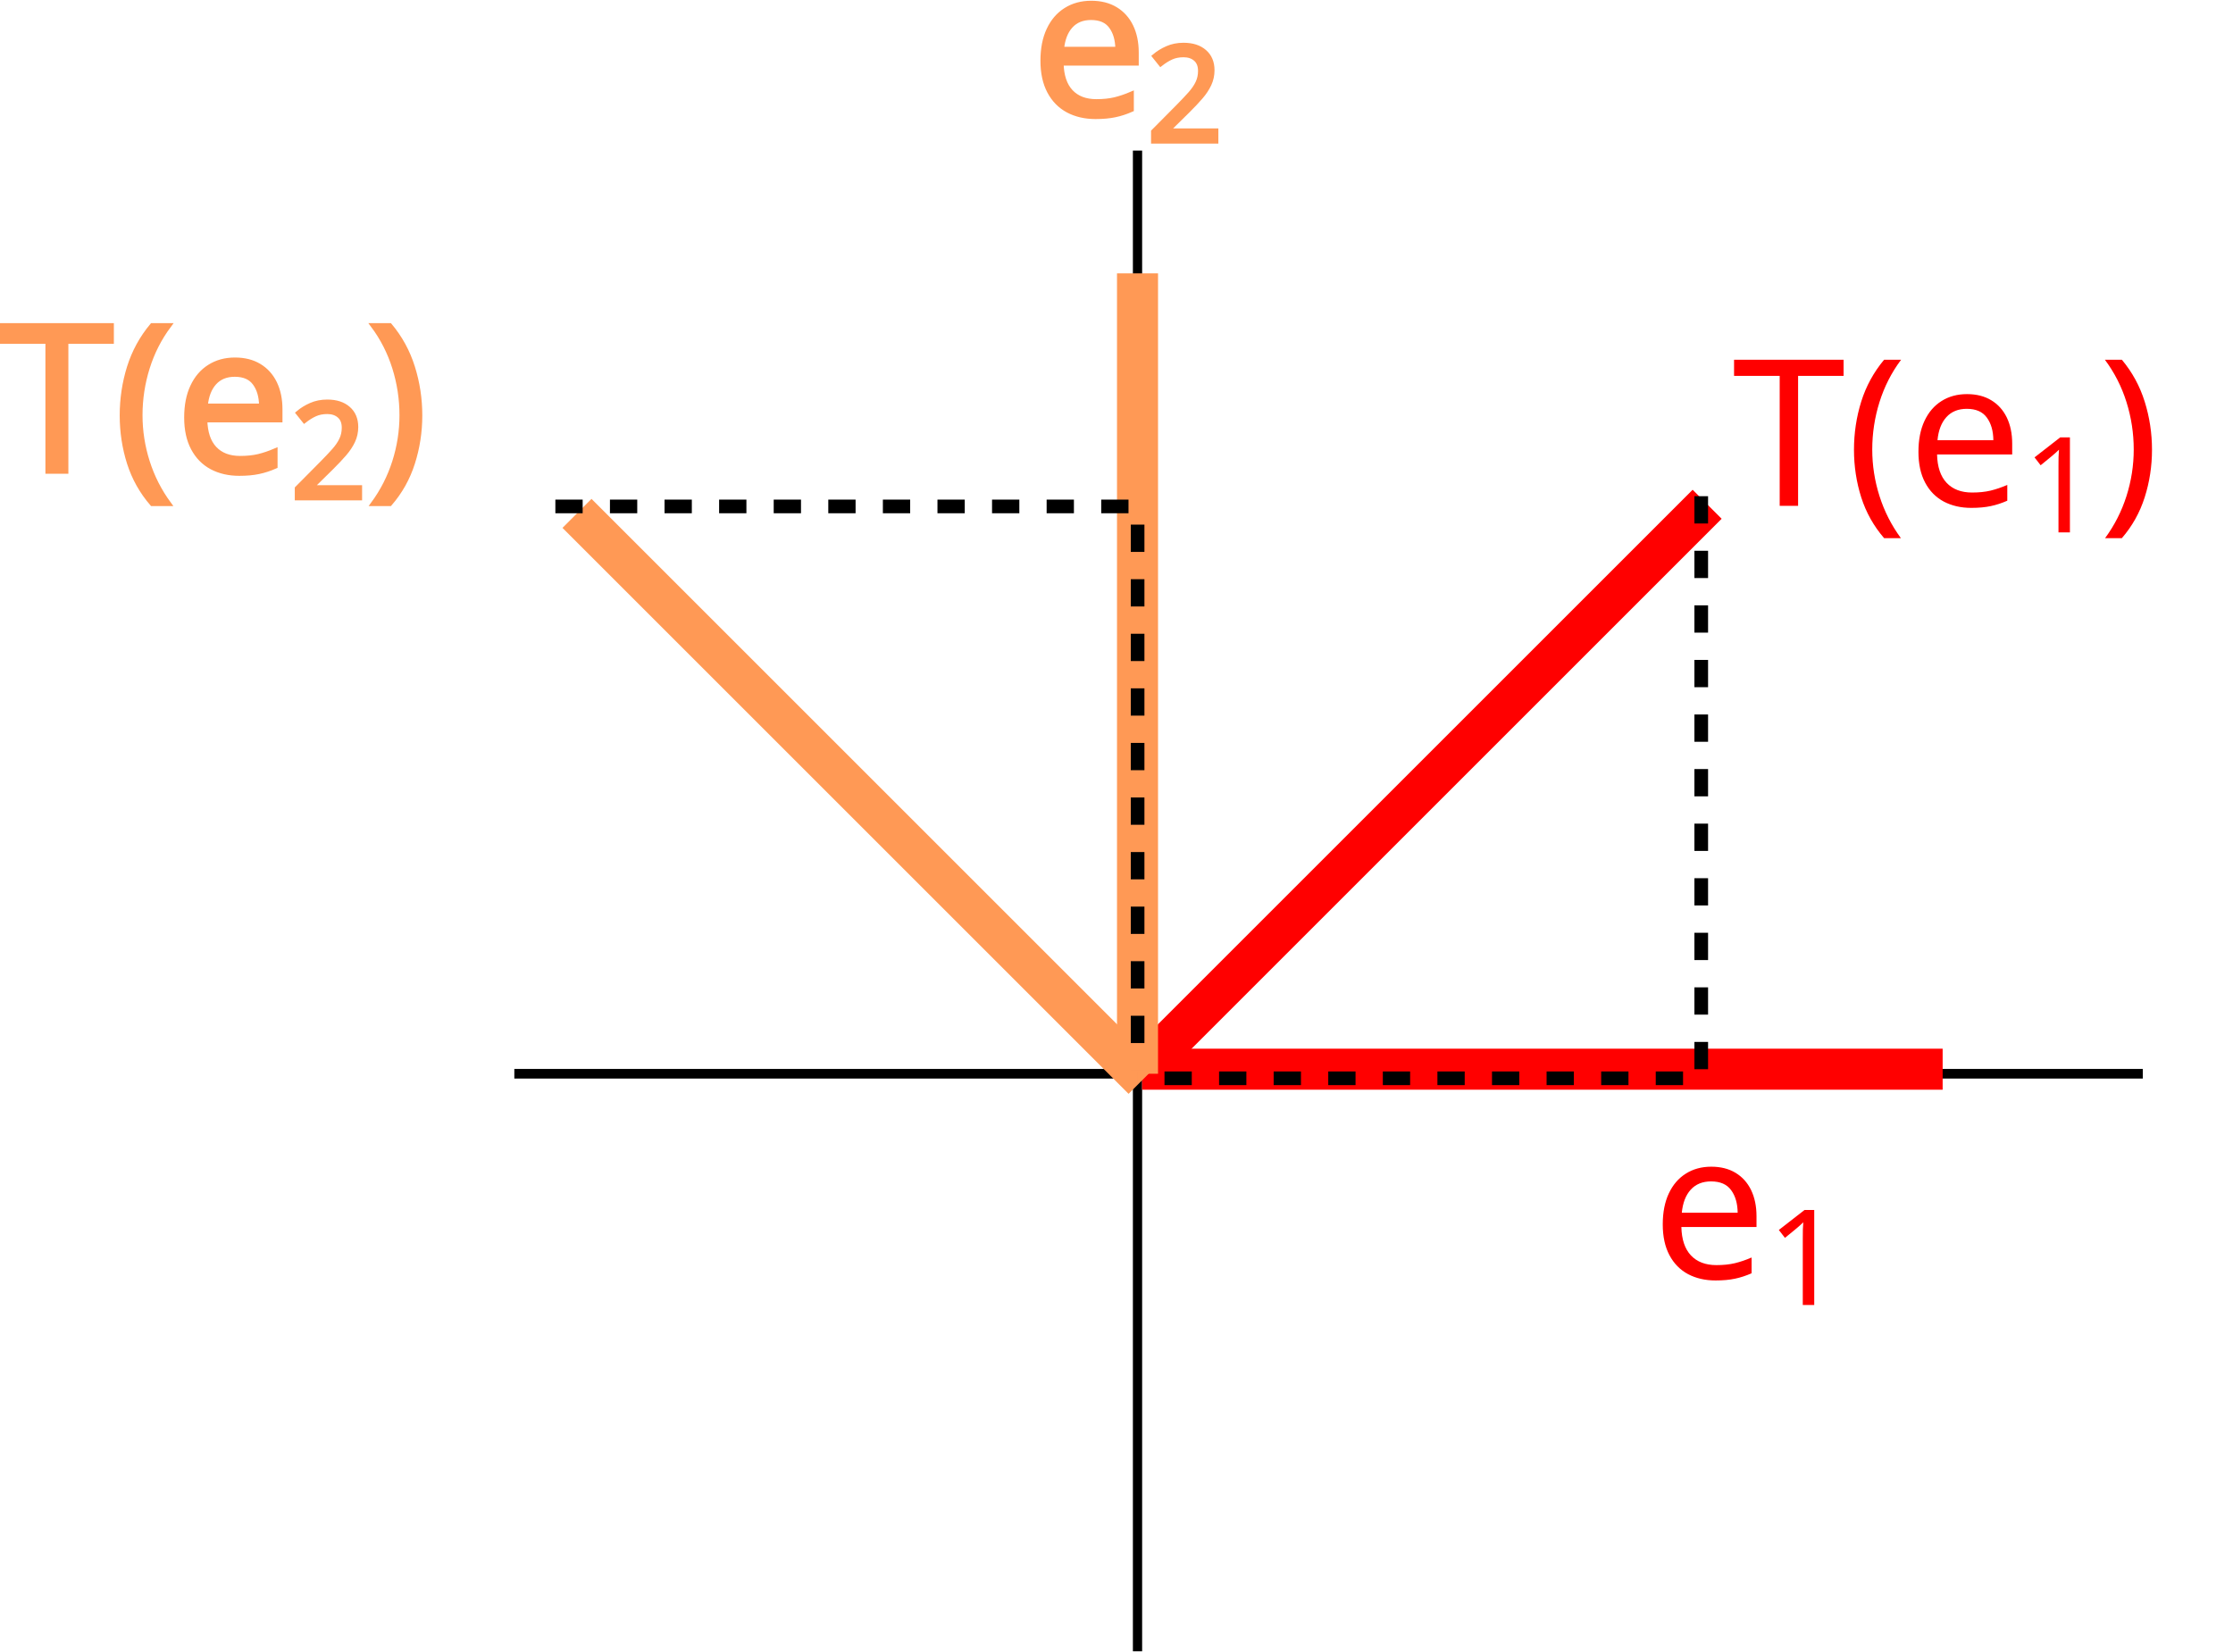
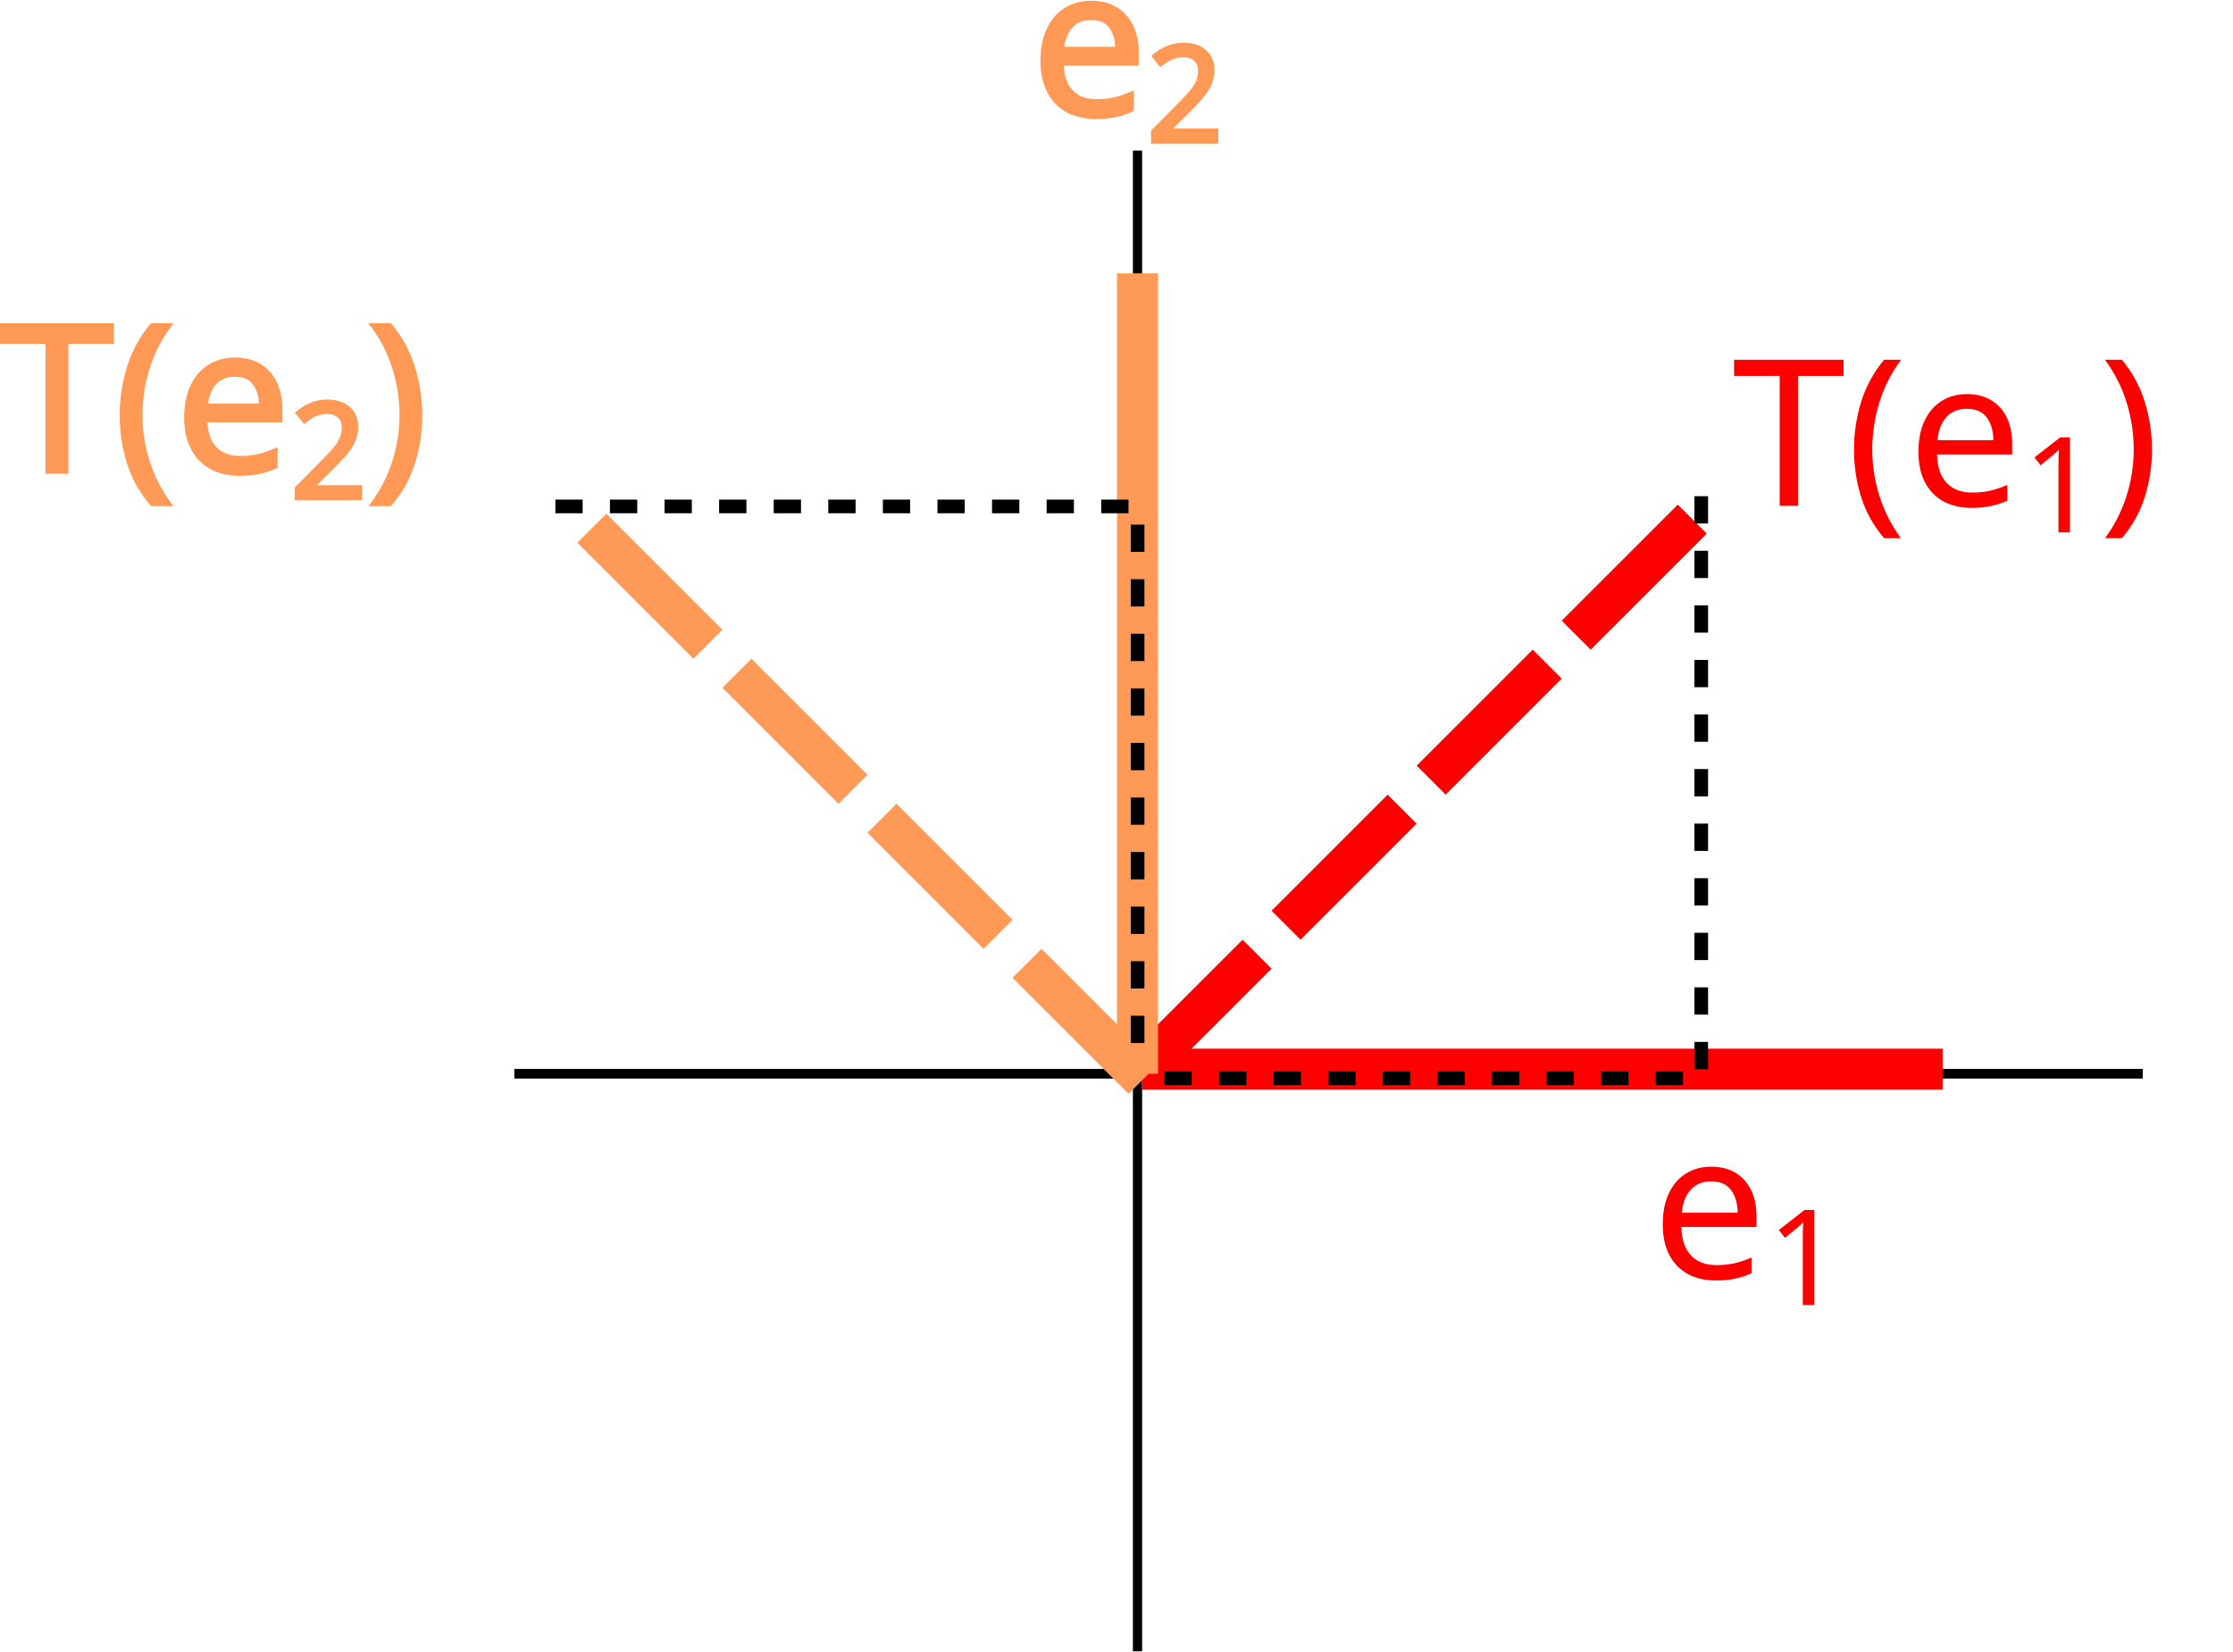
<svg xmlns="http://www.w3.org/2000/svg" width="138.543mm" height="102.478mm" viewBox="0 0 490.901 363.112" id="svg2" version="1.1">
  <defs id="defs4" />
  <g id="layer1" transform="translate(-90.92993,-271.2499)">
    <path style="fill:#000000;fill-rule:evenodd;stroke:#000000;stroke-width:2.031;stroke-linecap:butt;stroke-linejoin:miter;stroke-miterlimit:4;stroke-dasharray:none;stroke-opacity:1" d="m 341,304.362 0,330" id="path4136" />
    <path style="fill:#000000;fill-rule:evenodd;stroke:#000000;stroke-width:2.115;stroke-linecap:butt;stroke-linejoin:miter;stroke-miterlimit:4;stroke-dasharray:none;stroke-opacity:1" d="m 204,507.362 358,0" id="path4136-7" />
    <path style="fill:#ff0000;fill-rule:evenodd;stroke:#ff0000;stroke-width:9.02;stroke-linecap:butt;stroke-linejoin:miter;stroke-miterlimit:4;stroke-dasharray:none;stroke-opacity:1" d="m 342,506.362 176,0" id="path4157" />
-     <path style="fill:#ff0000;fill-rule:evenodd;stroke:#ff0000;stroke-width:9.02;stroke-linecap:butt;stroke-linejoin:miter;stroke-miterlimit:4;stroke-dasharray:none;stroke-opacity:1" d="M 341.775,506.588 466.225,382.137" id="path4157-9" />
+     <path style="fill:#ff0000;fill-rule:evenodd;stroke:#ff0000;stroke-width:9.02;stroke-linecap:butt;stroke-linejoin:miter;stroke-miterlimit:4;stroke-dasharray:36.08,9.02;stroke-opacity:1;stroke-dashoffset:0" d="M 341.775,506.588 466.225,382.137" id="path4157-9" />
    <path style="fill:#ff9955;fill-rule:evenodd;stroke:#ff9955;stroke-width:9.02;stroke-linecap:butt;stroke-linejoin:miter;stroke-miterlimit:4;stroke-dasharray:none;stroke-opacity:1" d="m 341,507.362 0,-176" id="path4157-5" />
-     <path style="fill:#ff9955;fill-rule:evenodd;stroke:#ff9955;stroke-width:9.02;stroke-linecap:butt;stroke-linejoin:miter;stroke-miterlimit:4;stroke-dasharray:none;stroke-opacity:1" d="M 342.225,508.588 217.775,384.137" id="path4157-5-0" />
+     <path style="fill:#ff9955;fill-rule:evenodd;stroke:#ff9955;stroke-width:9.02;stroke-linecap:butt;stroke-linejoin:miter;stroke-miterlimit:4;stroke-dasharray:36.08,9.02;stroke-opacity:1;stroke-dashoffset:0" d="M 342.225,508.588 217.775,384.137" id="path4157-5-0" />
    <text xml:space="preserve" style="font-style:normal;font-weight:normal;font-size:45px;line-height:125%;font-family:sans-serif;letter-spacing:0px;word-spacing:0px;fill:#000000;fill-opacity:1;stroke:none;stroke-width:1px;stroke-linecap:butt;stroke-linejoin:miter;stroke-opacity:1" x="454" y="552.362" id="text4193">
      <tspan id="tspan4195" x="454" y="552.362" style="fill:#ff0000">e<tspan style="font-size:65%;baseline-shift:sub;fill:#ff0000" id="tspan4197">1</tspan>
      </tspan>
    </text>
    <text xml:space="preserve" style="font-style:normal;font-weight:normal;font-size:45px;line-height:125%;font-family:sans-serif;letter-spacing:0px;word-spacing:0px;fill:#000000;fill-opacity:1;stroke:none;stroke-width:1px;stroke-linecap:butt;stroke-linejoin:miter;stroke-opacity:1" x="471.691" y="382.475" id="text4193-7">
      <tspan id="tspan4195-7" x="471.691" y="382.475" style="fill:#ff0000">T(e<tspan style="font-size:65%;baseline-shift:sub" id="tspan4222">1</tspan>)</tspan>
    </text>
    <text xml:space="preserve" style="font-style:normal;font-weight:normal;font-size:45px;line-height:125%;font-family:sans-serif;letter-spacing:0px;word-spacing:0px;fill:#ff9955;fill-opacity:1;stroke:#ff9955;stroke-width:1px;stroke-linecap:butt;stroke-linejoin:miter;stroke-opacity:1;" x="317.691" y="296.475" id="text4193-6">
      <tspan id="tspan4195-5" x="317.691" y="296.475" style="fill:#ff9955;stroke:#ff9955;">e<tspan style="font-size:65%;baseline-shift:sub;fill:#ff9955;stroke:#ff9955;" id="tspan4245">2</tspan>
      </tspan>
    </text>
    <text xml:space="preserve" style="font-style:normal;font-weight:normal;font-size:45px;line-height:125%;font-family:sans-serif;letter-spacing:0px;word-spacing:0px;fill:#ff9955;fill-opacity:1;stroke:#ff9955;stroke-width:1px;stroke-linecap:butt;stroke-linejoin:miter;stroke-opacity:1;" x="90.93" y="374.931" id="text4193-7-6">
      <tspan id="tspan4195-7-4" x="90.93" y="374.931" style="fill:#ff9955;stroke:#ff9955;">T(e<tspan style="font-size:65%;baseline-shift:sub;fill:#ff9955;stroke:#ff9955;" id="tspan4268">2</tspan>)</tspan>
    </text>
    <path style="fill:none;fill-rule:evenodd;stroke:#000000;stroke-width:3;stroke-linecap:butt;stroke-linejoin:miter;stroke-miterlimit:4;stroke-dasharray:6, 6;stroke-dashoffset:0;stroke-opacity:1" d="m 464.93,380.362 0,128 -124,0" id="path4279" />
    <path style="fill:none;fill-rule:evenodd;stroke:#000000;stroke-width:3;stroke-linecap:butt;stroke-linejoin:miter;stroke-miterlimit:4;stroke-dasharray:6, 6;stroke-dashoffset:0;stroke-opacity:1" d="m 213.021,382.612 128,0 0,124" id="path4279-5" />
  </g>
</svg>
